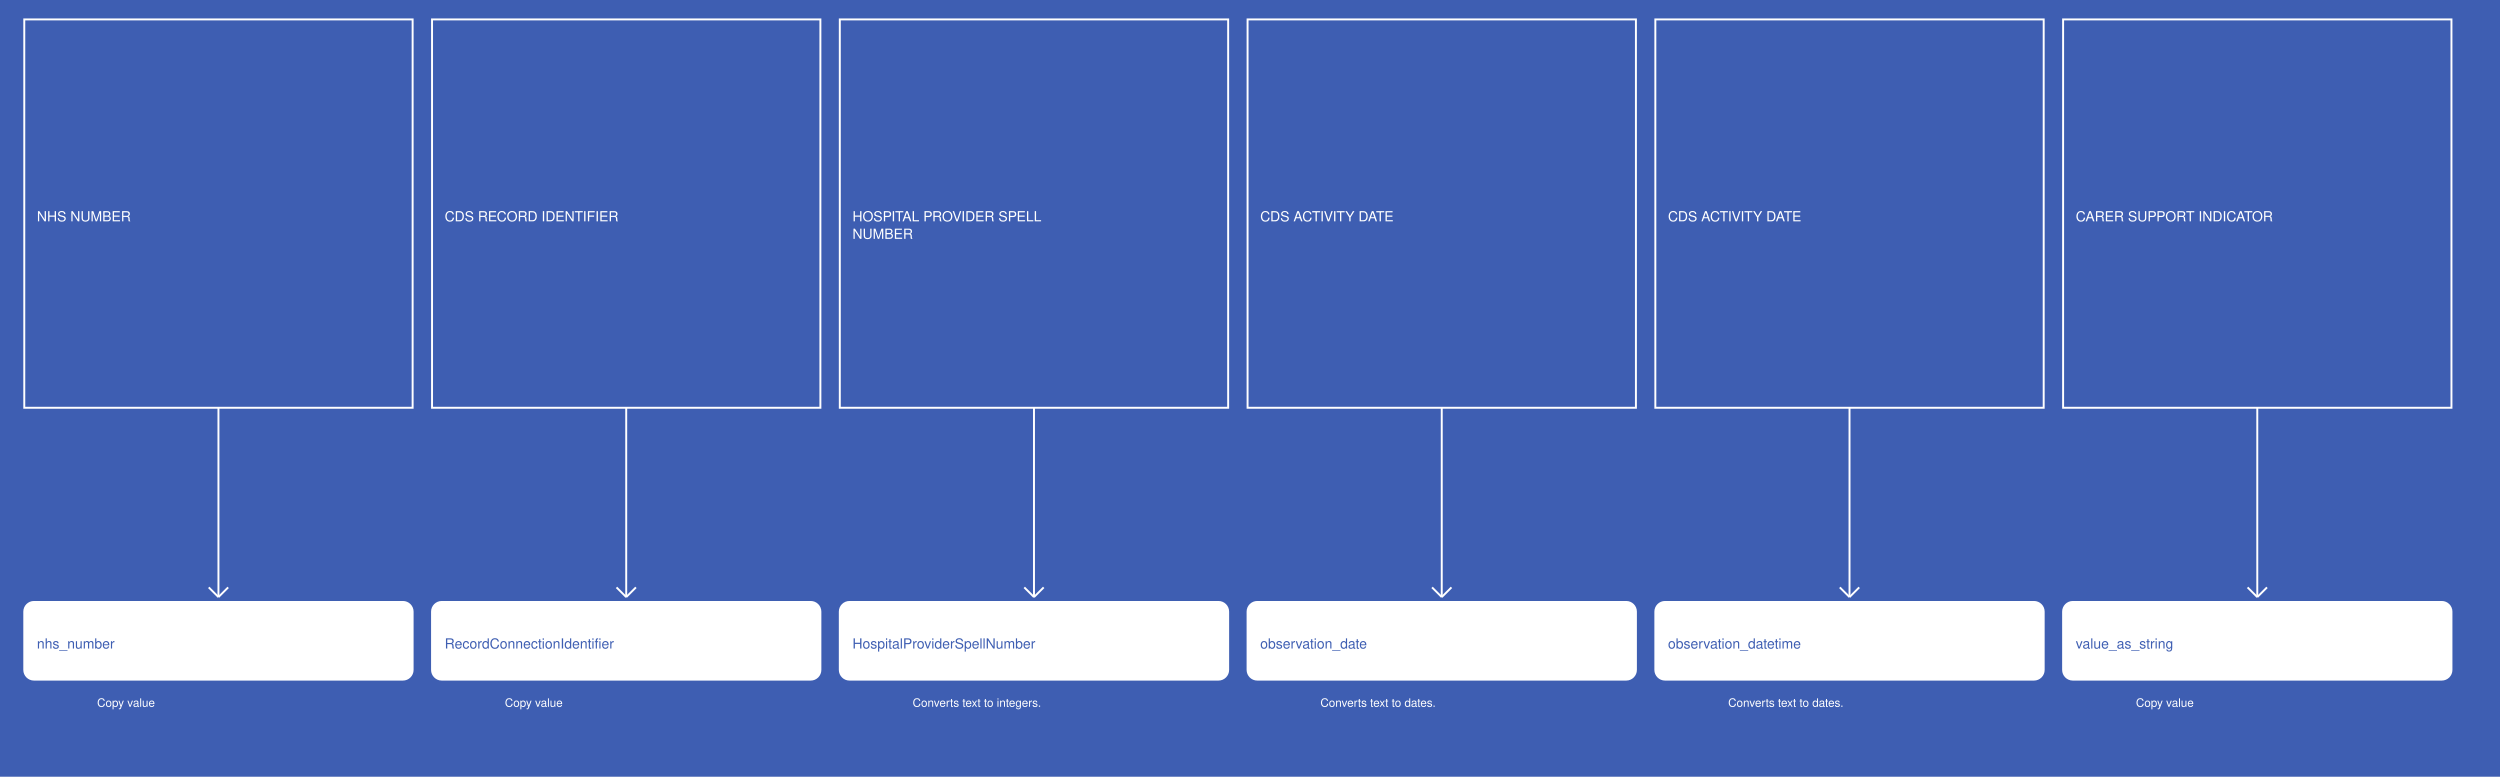
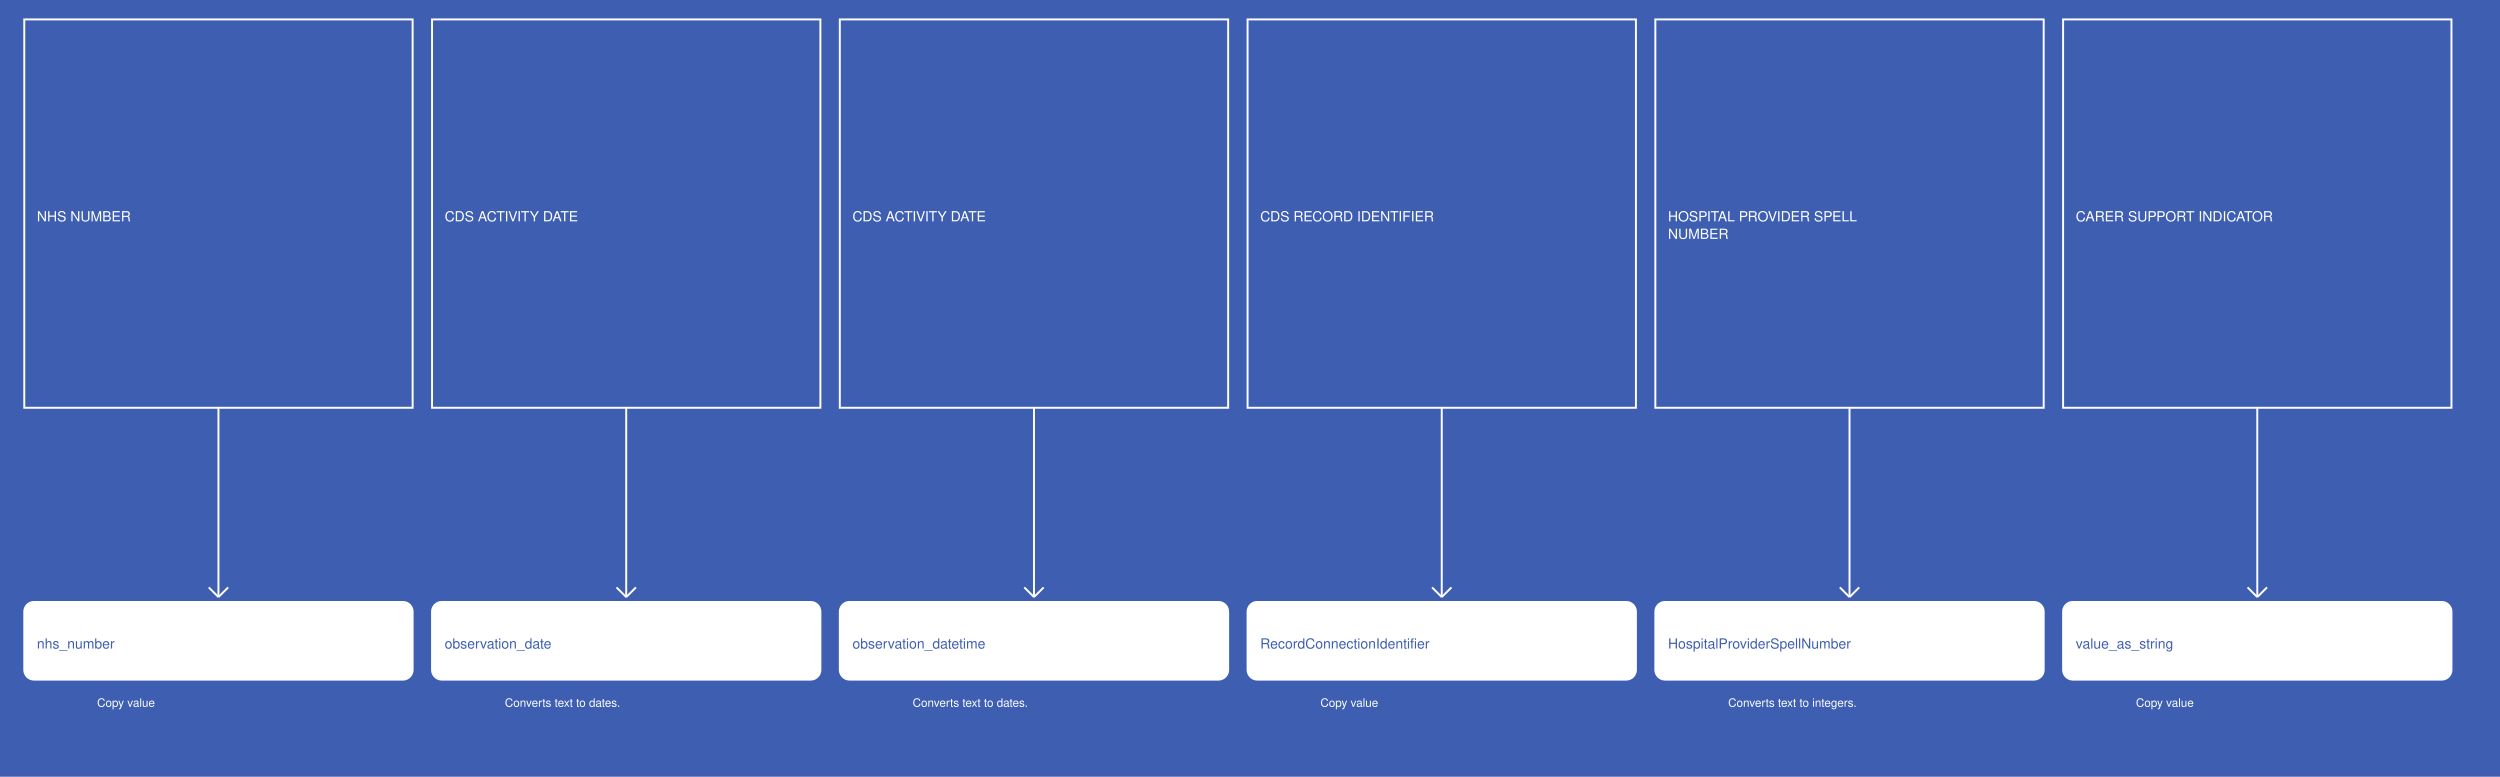
<svg xmlns="http://www.w3.org/2000/svg" width="2575" height="800">
  <rect width="100%" height="100%" fill="#3E5EB2" />
  <g>
    <rect x="25" y="20" width="400" height="400" fill="#3E5EB2" stroke="white" stroke-width="2" />
    <text x="38" y="228" fill="white" font-family="Helvetica" font-size="1.2em" text-anchor="start">NHS NUMBER</text>
  </g>
  <g>
    <line x1="225" y1="420" x2="225" y2="615" stroke="white" stroke-width="2" />
    <line x1="215" y1="605" x2="225" y2="615" stroke="white" stroke-width="2" />
    <line x1="235" y1="605" x2="225" y2="615" stroke="white" stroke-width="2" />
    <text x="100" y="728" fill="white" font-size="1em" font-family="Helvetica">Copy value</text>
  </g>
  <g>
    <rect x="25" y="620" width="400" height="80" fill="white" stroke="white" stroke-width="2" rx="10" />
    <text x="38" y="668" fill="#3E5EB2" font-family="Helvetica" font-size="1.2em" text-anchor="start">nhs_number</text>
  </g>
  <g>
    <rect x="445" y="20" width="400" height="400" fill="#3E5EB2" stroke="white" stroke-width="2" />
-     <text x="458" y="228" fill="white" font-family="Helvetica" font-size="1.2em" text-anchor="start">CDS RECORD IDENTIFIER</text>
+     <text x="458" y="228" fill="white" font-family="Helvetica" font-size="1.2em" text-anchor="start">CDS ACTIVITY DATE</text>
  </g>
  <g>
    <line x1="645" y1="420" x2="645" y2="615" stroke="white" stroke-width="2" />
    <line x1="635" y1="605" x2="645" y2="615" stroke="white" stroke-width="2" />
    <line x1="655" y1="605" x2="645" y2="615" stroke="white" stroke-width="2" />
-     <text x="520" y="728" fill="white" font-size="1em" font-family="Helvetica">Copy value</text>
+     <text x="520" y="728" fill="white" font-size="1em" font-family="Helvetica">Converts text to dates.</text>
  </g>
  <g>
    <rect x="445" y="620" width="400" height="80" fill="white" stroke="white" stroke-width="2" rx="10" />
-     <text x="458" y="668" fill="#3E5EB2" font-family="Helvetica" font-size="1.2em" text-anchor="start">RecordConnectionIdentifier</text>
+     <text x="458" y="668" fill="#3E5EB2" font-family="Helvetica" font-size="1.2em" text-anchor="start">observation_date</text>
  </g>
  <g>
    <rect x="865" y="20" width="400" height="400" fill="#3E5EB2" stroke="white" stroke-width="2" />
-     <text x="878" y="228" fill="white" font-family="Helvetica" font-size="1.2em" text-anchor="start">HOSPITAL PROVIDER SPELL</text>
-     <text x="878" y="246" fill="white" font-family="Helvetica" font-size="1.2em" text-anchor="start">NUMBER</text>
+     <text x="878" y="228" fill="white" font-family="Helvetica" font-size="1.2em" text-anchor="start">CDS ACTIVITY DATE</text>
  </g>
  <g>
    <line x1="1065" y1="420" x2="1065" y2="615" stroke="white" stroke-width="2" />
    <line x1="1055" y1="605" x2="1065" y2="615" stroke="white" stroke-width="2" />
    <line x1="1075" y1="605" x2="1065" y2="615" stroke="white" stroke-width="2" />
-     <text x="940" y="728" fill="white" font-size="1em" font-family="Helvetica">Converts text to integers.</text>
+     <text x="940" y="728" fill="white" font-size="1em" font-family="Helvetica">Converts text to dates.</text>
  </g>
  <g>
    <rect x="865" y="620" width="400" height="80" fill="white" stroke="white" stroke-width="2" rx="10" />
-     <text x="878" y="668" fill="#3E5EB2" font-family="Helvetica" font-size="1.2em" text-anchor="start">HospitalProviderSpellNumber</text>
+     <text x="878" y="668" fill="#3E5EB2" font-family="Helvetica" font-size="1.2em" text-anchor="start">observation_datetime</text>
  </g>
  <g>
    <rect x="1285" y="20" width="400" height="400" fill="#3E5EB2" stroke="white" stroke-width="2" />
-     <text x="1298" y="228" fill="white" font-family="Helvetica" font-size="1.2em" text-anchor="start">CDS ACTIVITY DATE</text>
+     <text x="1298" y="228" fill="white" font-family="Helvetica" font-size="1.2em" text-anchor="start">CDS RECORD IDENTIFIER</text>
  </g>
  <g>
    <line x1="1485" y1="420" x2="1485" y2="615" stroke="white" stroke-width="2" />
    <line x1="1475" y1="605" x2="1485" y2="615" stroke="white" stroke-width="2" />
    <line x1="1495" y1="605" x2="1485" y2="615" stroke="white" stroke-width="2" />
-     <text x="1360" y="728" fill="white" font-size="1em" font-family="Helvetica">Converts text to dates.</text>
+     <text x="1360" y="728" fill="white" font-size="1em" font-family="Helvetica">Copy value</text>
  </g>
  <g>
    <rect x="1285" y="620" width="400" height="80" fill="white" stroke="white" stroke-width="2" rx="10" />
-     <text x="1298" y="668" fill="#3E5EB2" font-family="Helvetica" font-size="1.2em" text-anchor="start">observation_date</text>
+     <text x="1298" y="668" fill="#3E5EB2" font-family="Helvetica" font-size="1.2em" text-anchor="start">RecordConnectionIdentifier</text>
  </g>
  <g>
    <rect x="1705" y="20" width="400" height="400" fill="#3E5EB2" stroke="white" stroke-width="2" />
-     <text x="1718" y="228" fill="white" font-family="Helvetica" font-size="1.2em" text-anchor="start">CDS ACTIVITY DATE</text>
+     <text x="1718" y="228" fill="white" font-family="Helvetica" font-size="1.2em" text-anchor="start">HOSPITAL PROVIDER SPELL</text>
+     <text x="1718" y="246" fill="white" font-family="Helvetica" font-size="1.2em" text-anchor="start">NUMBER</text>
  </g>
  <g>
    <line x1="1905" y1="420" x2="1905" y2="615" stroke="white" stroke-width="2" />
    <line x1="1895" y1="605" x2="1905" y2="615" stroke="white" stroke-width="2" />
    <line x1="1915" y1="605" x2="1905" y2="615" stroke="white" stroke-width="2" />
-     <text x="1780" y="728" fill="white" font-size="1em" font-family="Helvetica">Converts text to dates.</text>
+     <text x="1780" y="728" fill="white" font-size="1em" font-family="Helvetica">Converts text to integers.</text>
  </g>
  <g>
    <rect x="1705" y="620" width="400" height="80" fill="white" stroke="white" stroke-width="2" rx="10" />
-     <text x="1718" y="668" fill="#3E5EB2" font-family="Helvetica" font-size="1.2em" text-anchor="start">observation_datetime</text>
+     <text x="1718" y="668" fill="#3E5EB2" font-family="Helvetica" font-size="1.2em" text-anchor="start">HospitalProviderSpellNumber</text>
  </g>
  <g>
    <rect x="2125" y="20" width="400" height="400" fill="#3E5EB2" stroke="white" stroke-width="2" />
    <text x="2138" y="228" fill="white" font-family="Helvetica" font-size="1.2em" text-anchor="start">CARER SUPPORT INDICATOR</text>
  </g>
  <g>
    <line x1="2325" y1="420" x2="2325" y2="615" stroke="white" stroke-width="2" />
    <line x1="2315" y1="605" x2="2325" y2="615" stroke="white" stroke-width="2" />
    <line x1="2335" y1="605" x2="2325" y2="615" stroke="white" stroke-width="2" />
    <text x="2200" y="728" fill="white" font-size="1em" font-family="Helvetica">Copy value</text>
  </g>
  <g>
    <rect x="2125" y="620" width="400" height="80" fill="white" stroke="white" stroke-width="2" rx="10" />
    <text x="2138" y="668" fill="#3E5EB2" font-family="Helvetica" font-size="1.2em" text-anchor="start">value_as_string</text>
  </g>
</svg>
